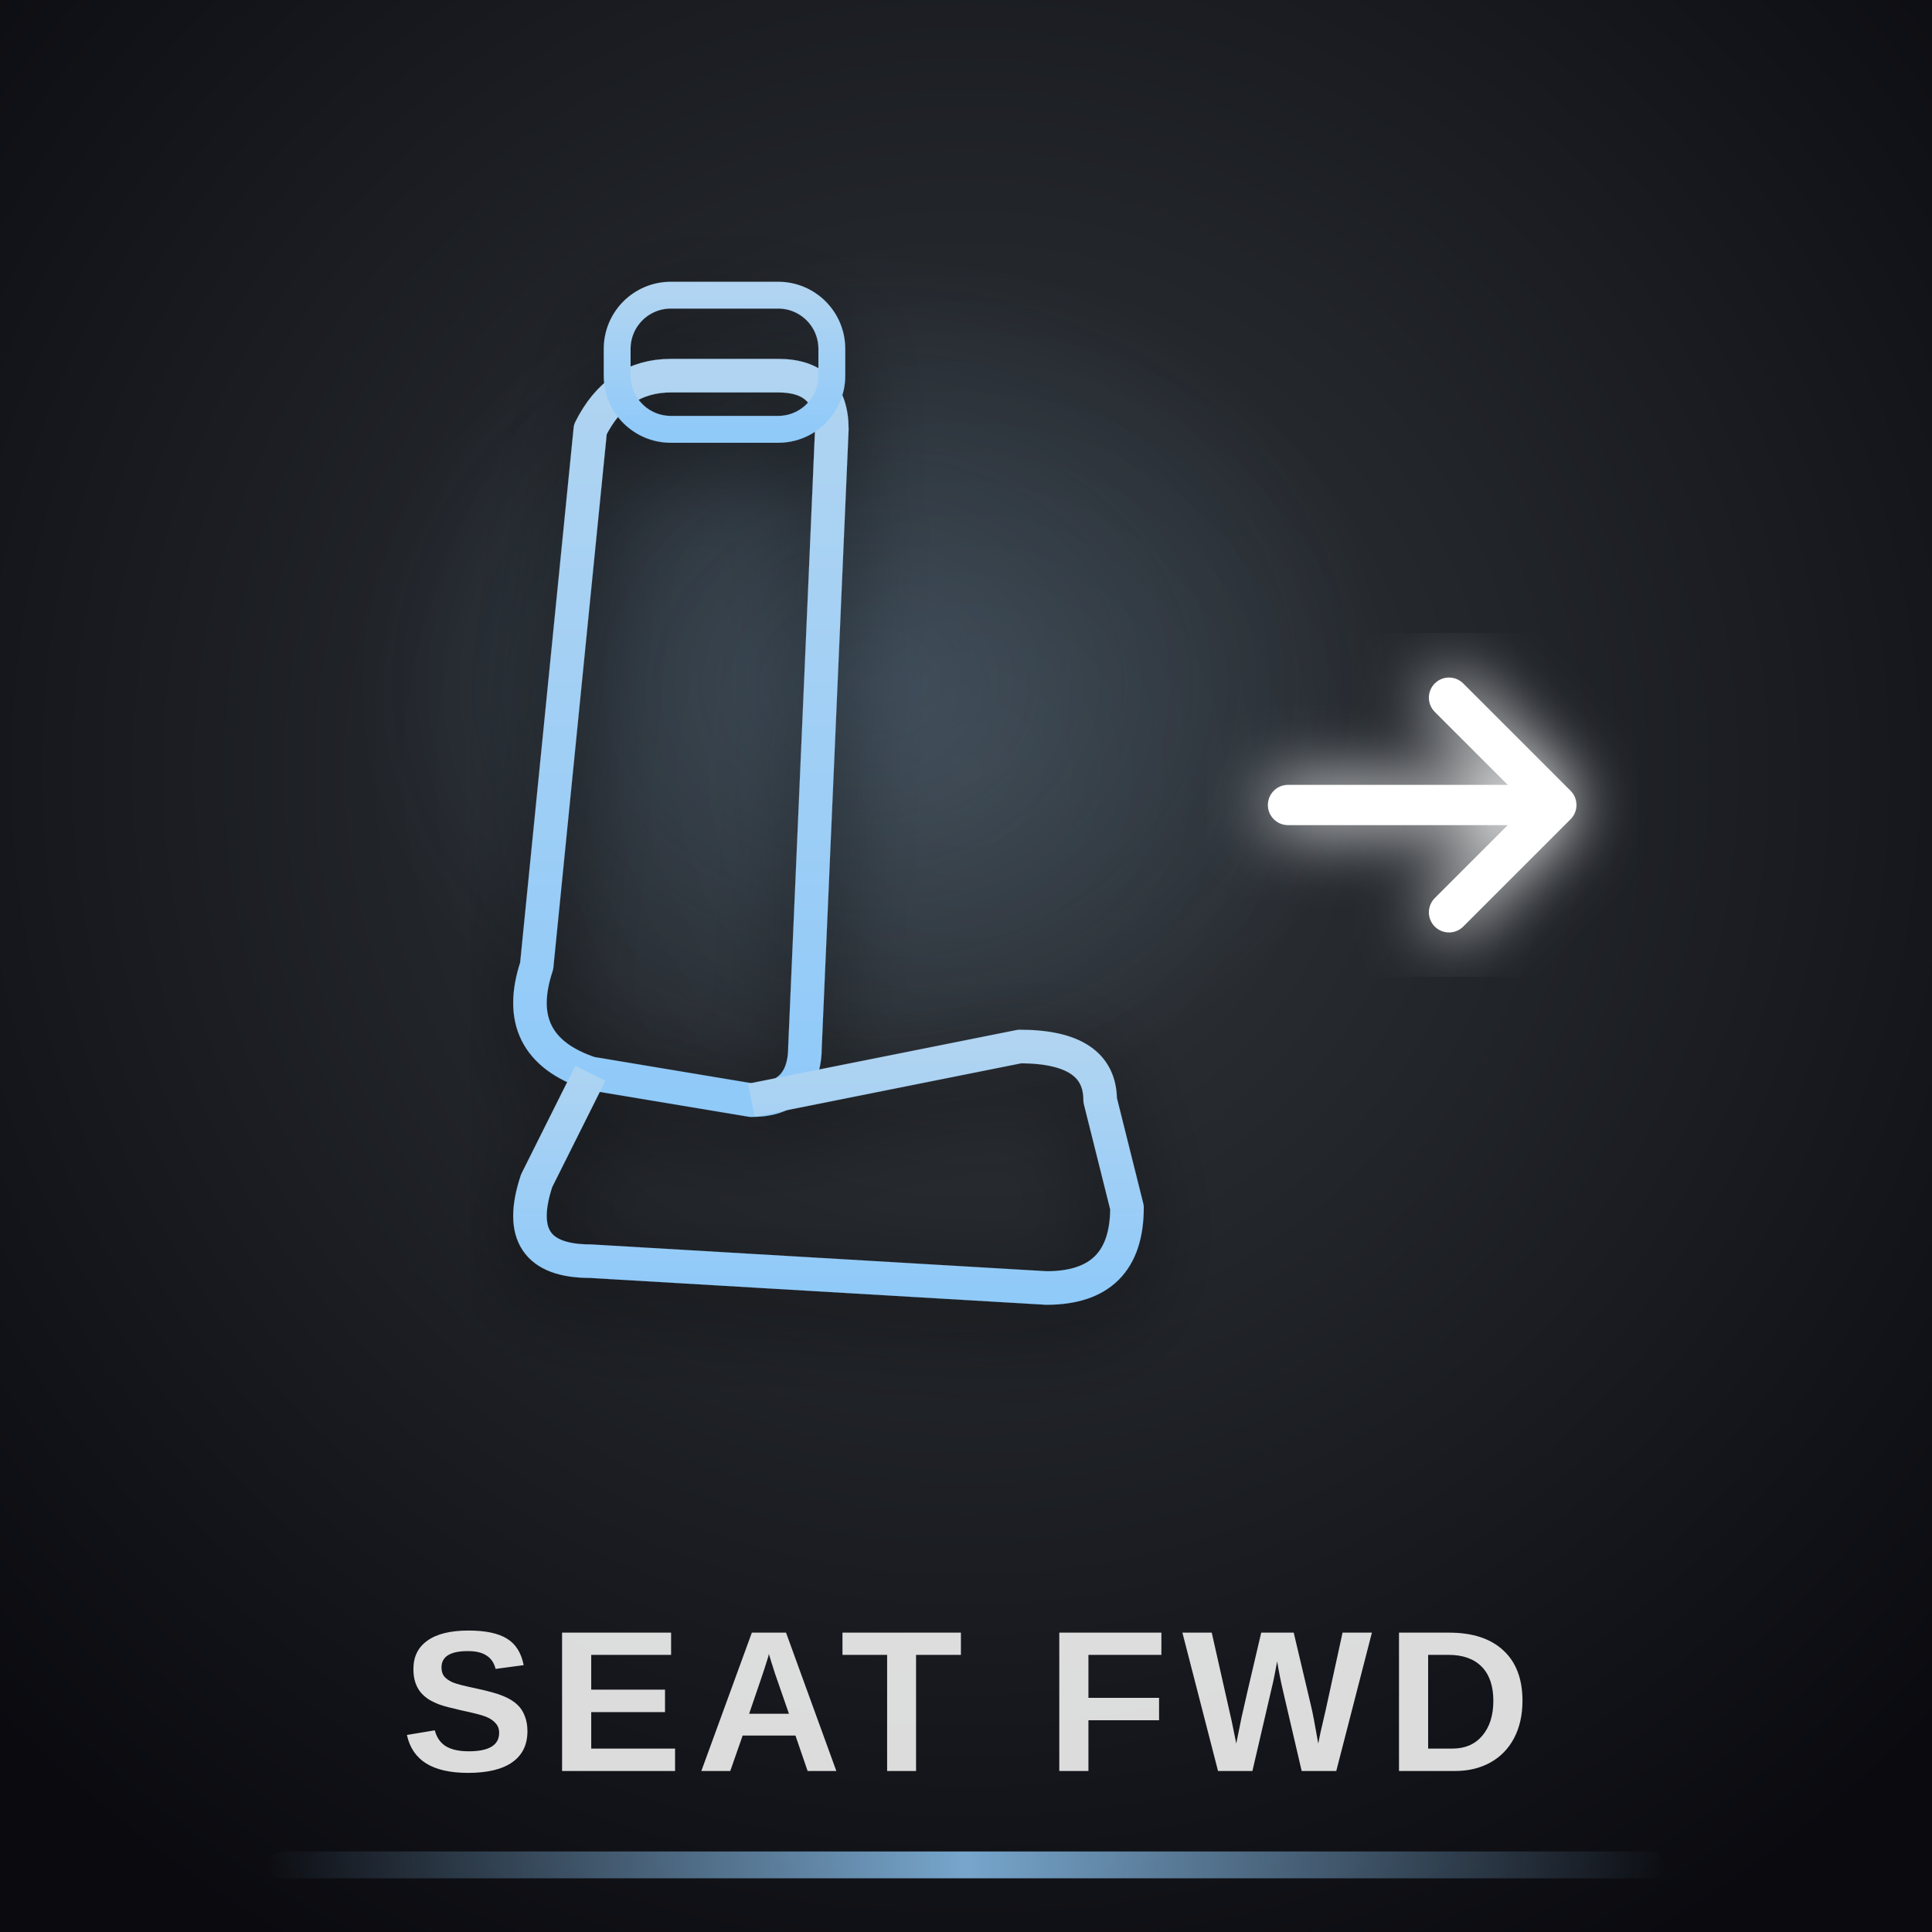
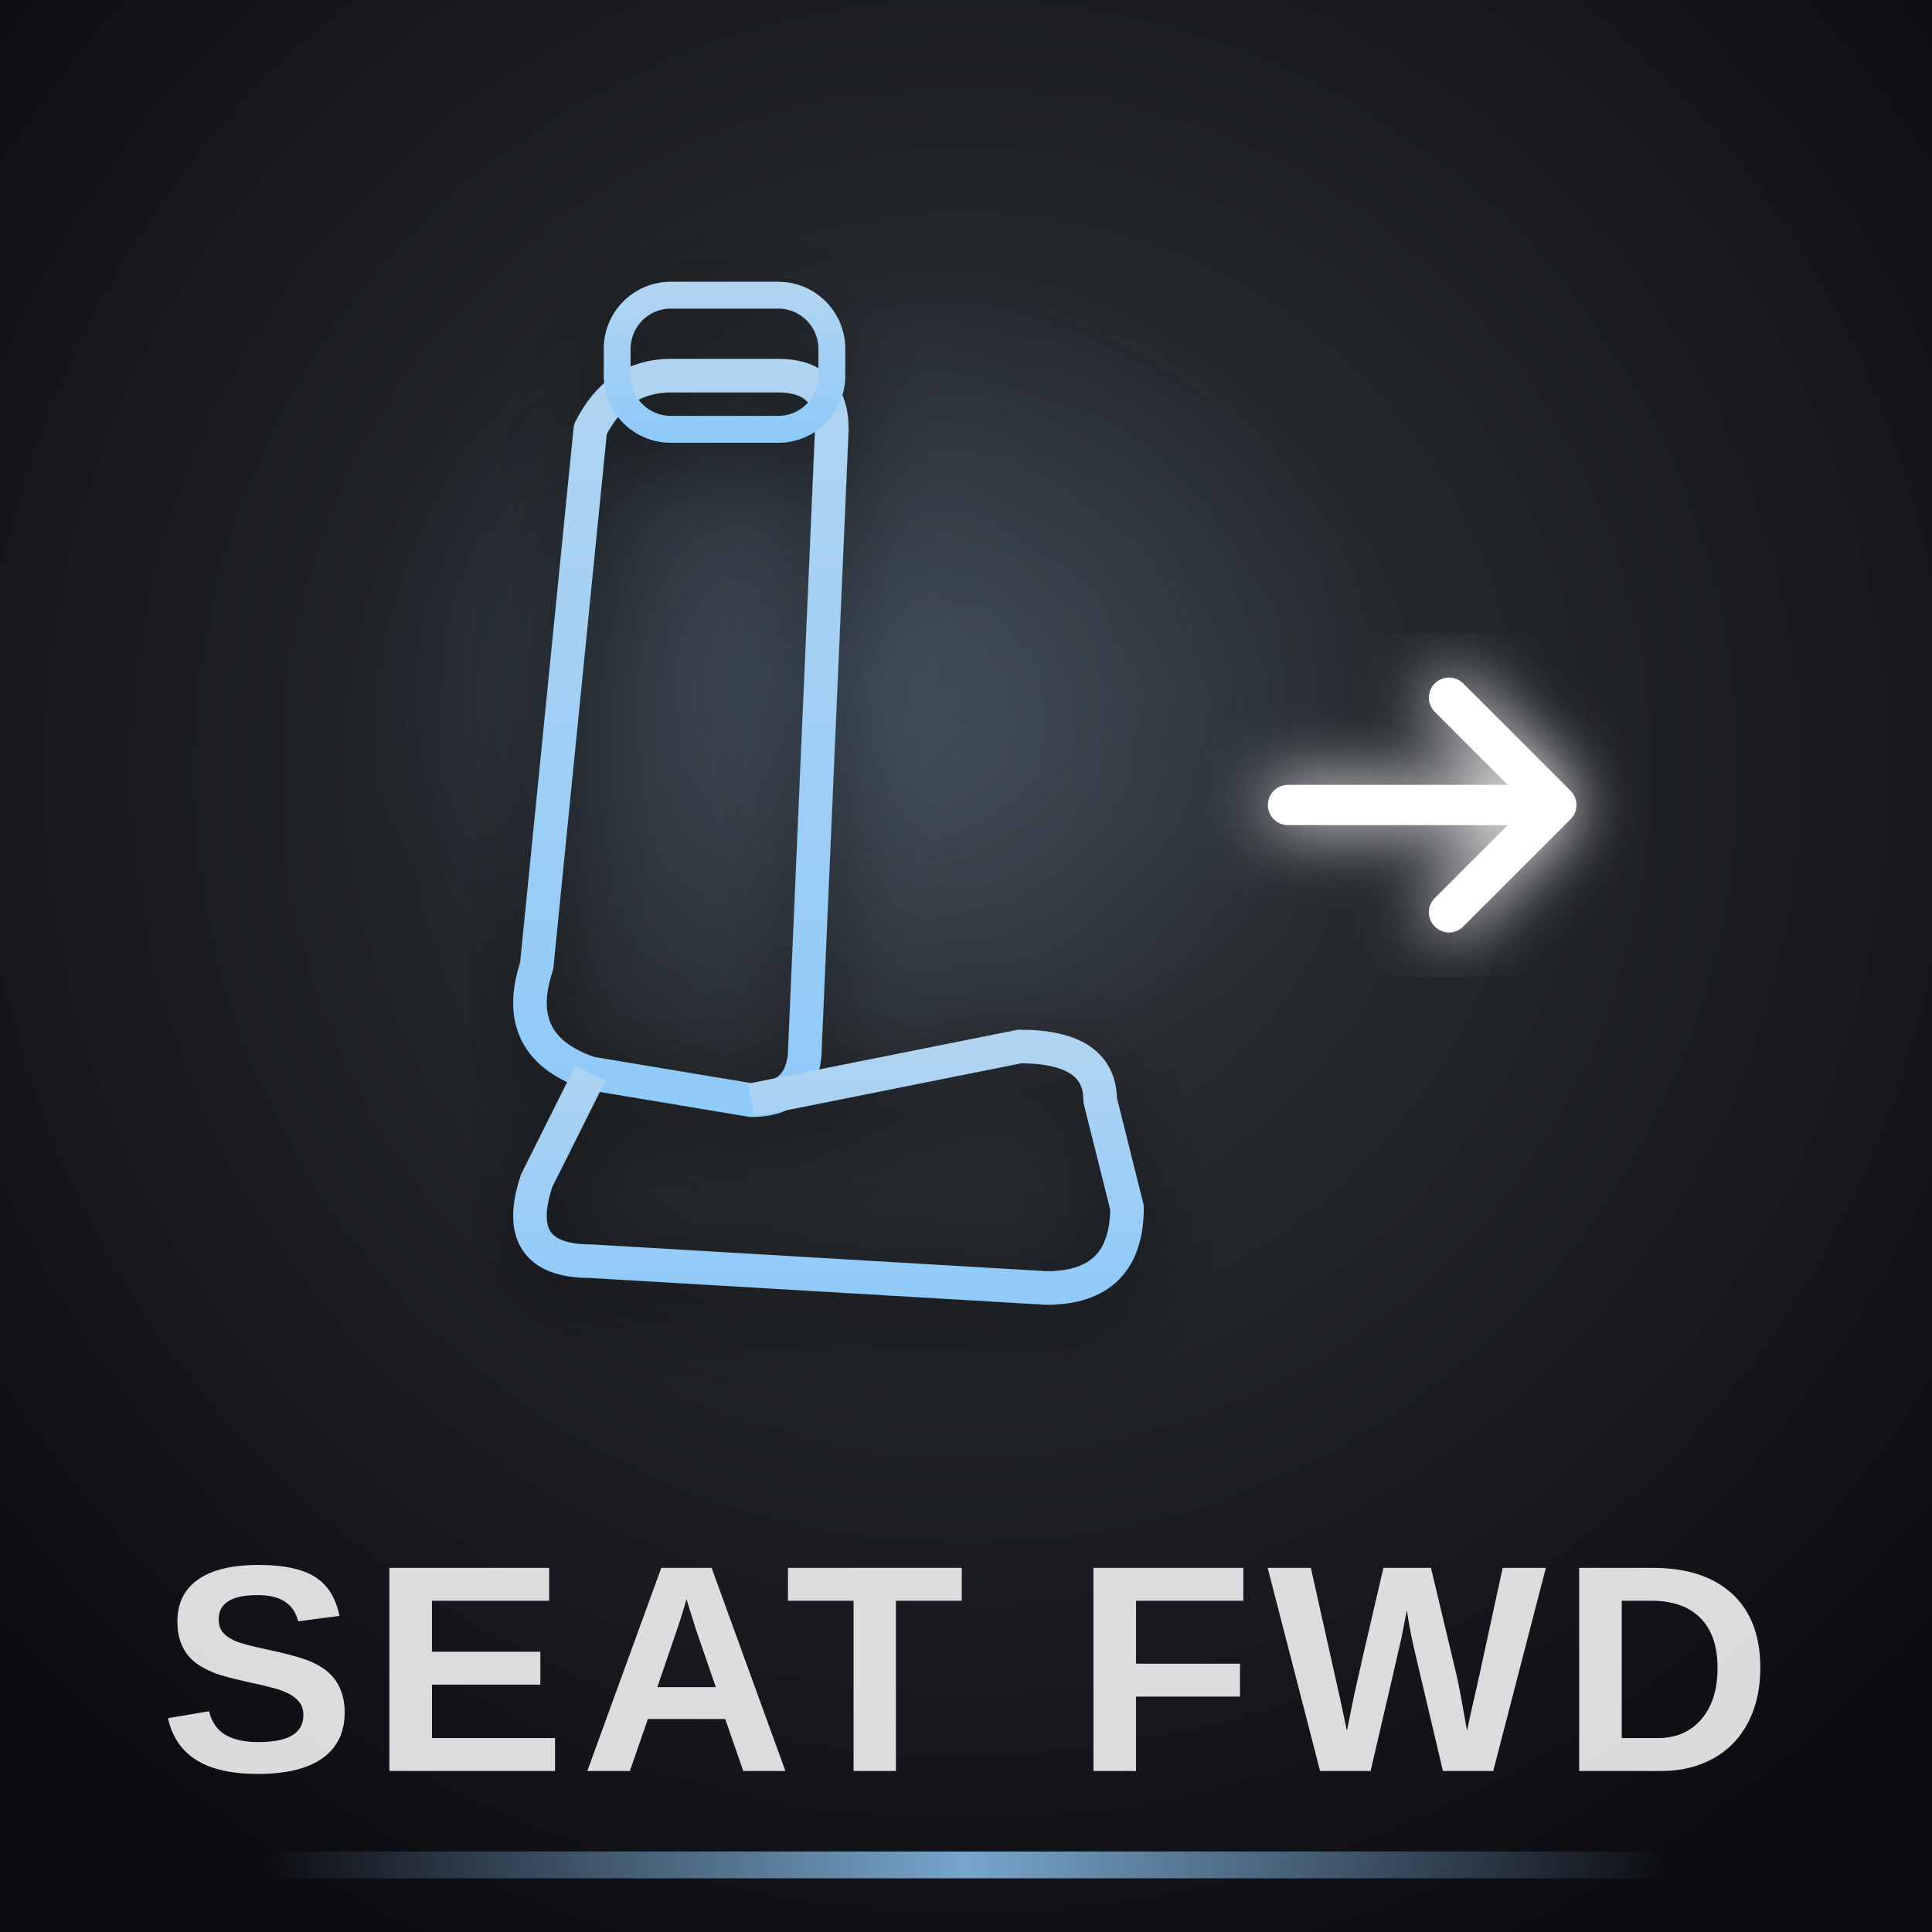
<svg xmlns="http://www.w3.org/2000/svg" viewBox="0 0 144 144" width="144" height="144">
  <defs>
    <radialGradient id="bg" cx="50%" cy="40%" r="70%">
      <stop offset="0%" stop-color="#32373C" />
      <stop offset="100%" stop-color="#0a0a0f" />
    </radialGradient>
    <radialGradient id="silverGlow" cx="50%" cy="45%" r="40%">
      <stop offset="0%" stop-color="#90CAF9" stop-opacity="0.18" />
      <stop offset="100%" stop-color="#90CAF9" stop-opacity="0" />
    </radialGradient>
    <linearGradient id="seatGrad" x1="0" y1="0" x2="0" y2="1">
      <stop offset="0%" stop-color="#B0D4F1" />
      <stop offset="100%" stop-color="#90CAF9" />
    </linearGradient>
    <filter id="glow" x="-30%" y="-30%" width="160%" height="160%">
      <feGaussianBlur in="SourceGraphic" stdDeviation="2.5" result="blur" />
      <feMerge>
        <feMergeNode in="blur" />
        <feMergeNode in="SourceGraphic" />
      </feMerge>
    </filter>
    <filter id="shadow" x="-10%" y="-10%" width="130%" height="130%">
      <feDropShadow dx="0" dy="2" stdDeviation="3" flood-color="#000" flood-opacity="0.5" />
    </filter>
    <linearGradient id="borderAccent" x1="0" y1="0" x2="1" y2="0">
      <stop offset="0%" stop-color="#90CAF9" stop-opacity="0" />
      <stop offset="50%" stop-color="#90CAF9" stop-opacity="0.8" />
      <stop offset="100%" stop-color="#90CAF9" stop-opacity="0" />
    </linearGradient>
  </defs>
  <rect width="144" height="144" fill="url(#bg)" />
  <ellipse cx="65" cy="55" rx="48" ry="40" fill="url(#silverGlow)" />
  <g filter="url(#shadow)">
    <path d="M50 28 Q46 28 44 32 L40 72 Q38 78 44 80 L56 82 Q60 82 60 78 L62 32 Q62 28 58 28 Z" fill="none" stroke="url(#seatGrad)" stroke-width="2.5" stroke-linejoin="round" />
    <path d="M44 80 L40 88 Q38 94 44 94 L78 96 Q84 96 84 90 L82 82 Q82 78 76 78 L56 82" fill="none" stroke="url(#seatGrad)" stroke-width="2.5" stroke-linejoin="round" />
    <rect x="46" y="22" width="16" height="10" rx="4" fill="none" stroke="url(#seatGrad)" stroke-width="2" />
  </g>
  <g filter="url(#glow)">
    <line x1="96" y1="60" x2="114" y2="60" stroke="#ffffff" stroke-width="3" stroke-linecap="round" />
    <polyline points="108,52 116,60 108,68" fill="none" stroke="#ffffff" stroke-width="3" stroke-linecap="round" stroke-linejoin="round" />
  </g>
  <rect x="20" y="138" width="104" height="2" rx="1" fill="url(#borderAccent)" />
-   <text x="72" y="132" text-anchor="middle" font-family="'Segoe UI', Arial, sans-serif" font-size="15" font-weight="700" fill="#ffffff" opacity="0.85" letter-spacing="1">SEAT FWD</text>
+   <text x="72" y="132" text-anchor="middle" font-family="'Segoe UI', Arial, sans-serif" font-size="22" font-weight="700" fill="#ffffff" opacity="0.85" letter-spacing="1">SEAT FWD</text>
</svg>
